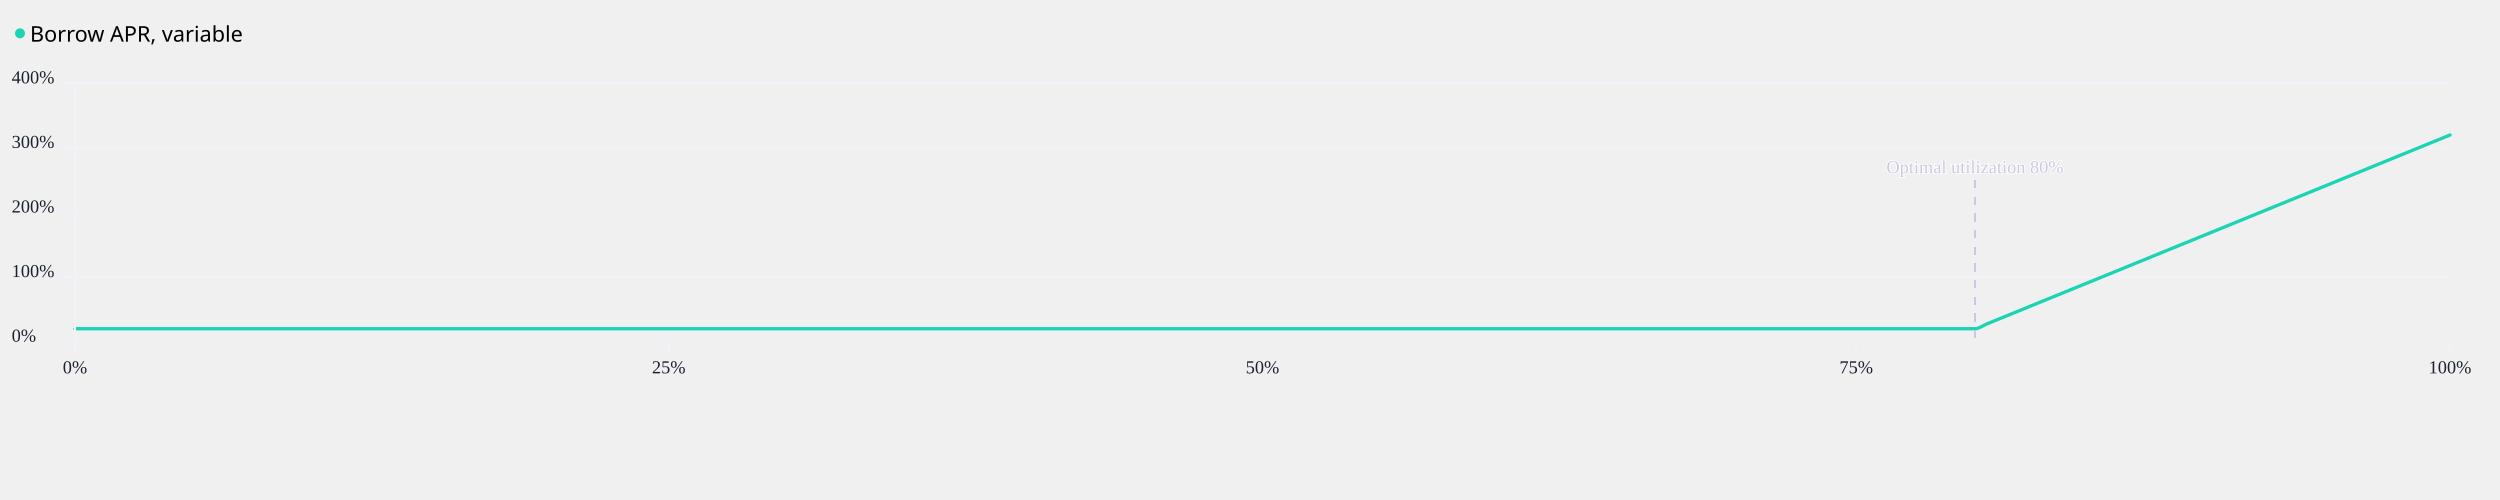
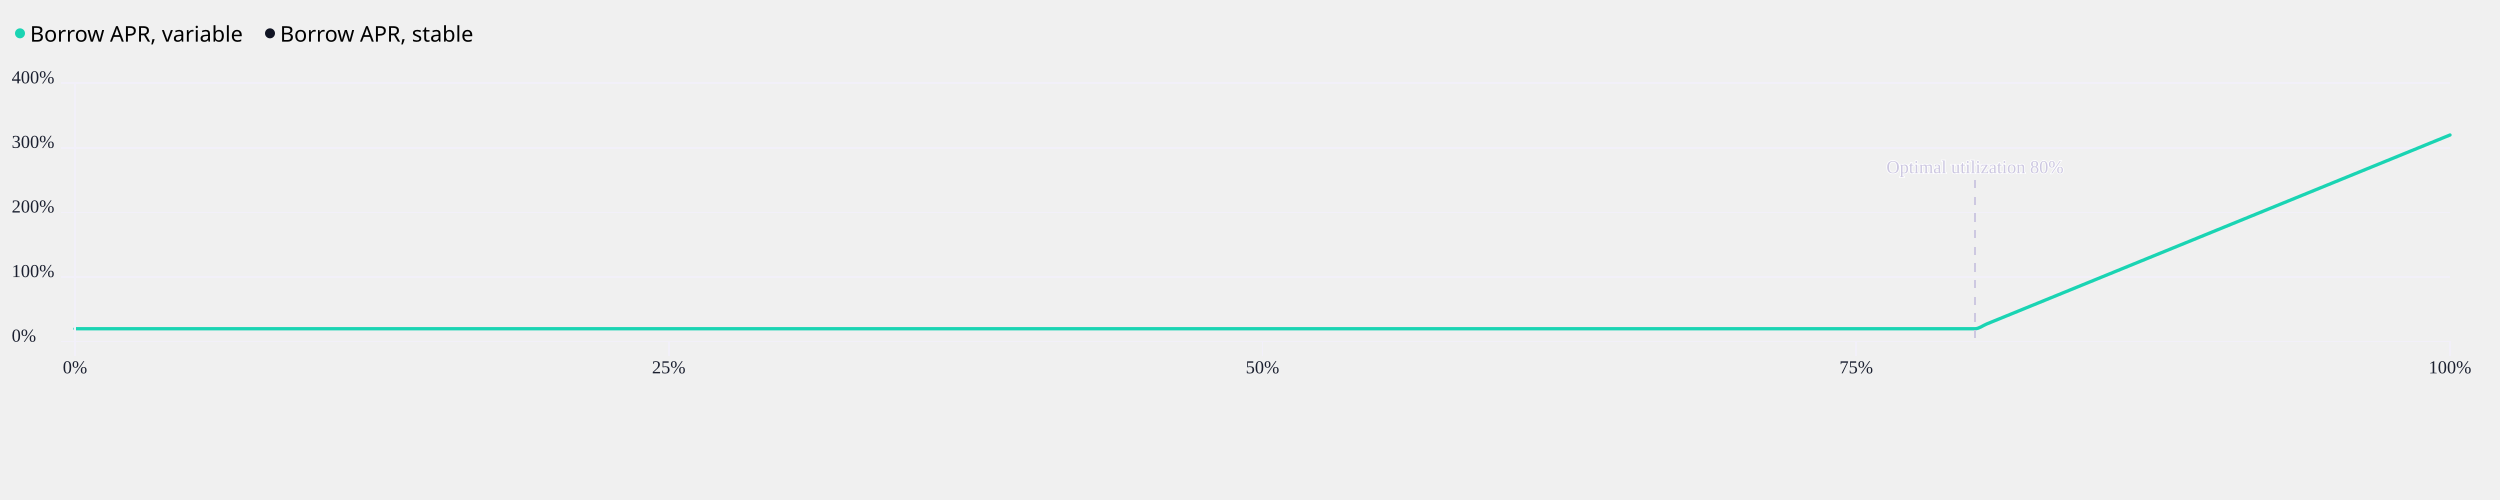
<svg xmlns="http://www.w3.org/2000/svg" style="background: white;" width="1500" height="300">
  <g style="color: black; font-size: 13px; font-family: sans-serif; transform: translate(18px, 25px);">
    <g>
      <circle r="3" cx="-6" cy="-5" style="fill: #1AD4B3" />
      <text>Borrow APR, variable</text>
+     </g>
+     <g style="transform: translateX(150px);">
+       <circle r="3" cx="-6" cy="-5" style="fill: #101423" />
+       <text>Borrow APR, stable</text>
    </g>
  </g>
  <g class="visx-group" transform="translate(45, 50)">
    <g class="visx-group visx-rows" transform="translate(0, 0)">
      <line class="visx-line" x1="0" y1="155" x2="1425" y2="155" fill="transparent" shape-rendering="crispEdges" stroke="#F2F0F9" stroke-width="1" pointer-events="none" />
      <line class="visx-line" x1="0" y1="116.25" x2="1425" y2="116.25" fill="transparent" shape-rendering="crispEdges" stroke="#F2F0F9" stroke-width="1" pointer-events="none" />
      <line class="visx-line" x1="0" y1="77.5" x2="1425" y2="77.5" fill="transparent" shape-rendering="crispEdges" stroke="#F2F0F9" stroke-width="1" pointer-events="none" />
      <line class="visx-line" x1="0" y1="38.75" x2="1425" y2="38.75" fill="transparent" shape-rendering="crispEdges" stroke="#F2F0F9" stroke-width="1" pointer-events="none" />
      <line class="visx-line" x1="0" y1="0" x2="1425" y2="0" fill="transparent" shape-rendering="crispEdges" stroke="#F2F0F9" stroke-width="1" pointer-events="none" />
    </g>
-     <path class="visx-linepath" d="M0,147.25C2.375,147.25,4.75,147.25,7.125,147.25C9.5,147.25,11.875,147.25,14.25,147.25C16.625,147.25,19,147.25,21.375,147.25C23.75,147.25,26.125,147.25,28.5,147.25C30.875,147.25,33.25,147.25,35.625,147.25C38,147.25,40.375,147.25,42.75,147.25C45.125,147.25,47.5,147.25,49.875,147.25C52.25,147.25,54.625,147.25,57,147.25C59.375,147.25,61.75,147.25,64.125,147.25C66.5,147.25,68.875,147.25,71.25,147.25C73.625,147.25,76,147.25,78.375,147.25C80.75,147.25,83.125,147.25,85.5,147.25C87.875,147.25,90.25,147.25,92.625,147.25C95,147.25,97.375,147.25,99.75,147.25C102.125,147.25,104.5,147.25,106.875,147.25C109.25,147.25,111.625,147.25,114,147.25C116.375,147.25,118.75,147.25,121.125,147.25C123.5,147.25,125.875,147.25,128.25,147.25C130.625,147.25,133,147.25,135.375,147.25C137.75,147.25,140.125,147.25,142.5,147.25C144.875,147.25,147.25,147.25,149.625,147.25C152,147.25,154.375,147.25,156.75,147.25C159.125,147.25,161.5,147.25,163.875,147.25C166.25,147.25,168.625,147.25,171,147.25C173.375,147.25,175.75,147.25,178.125,147.25C180.5,147.25,182.875,147.25,185.25,147.25C187.625,147.25,190,147.25,192.375,147.25C194.75,147.25,197.125,147.25,199.5,147.25C201.875,147.25,204.25,147.25,206.625,147.25C209,147.25,211.375,147.25,213.75,147.25C216.125,147.25,218.5,147.25,220.875,147.25C223.25,147.25,225.625,147.25,228,147.25C230.375,147.25,232.75,147.25,235.125,147.25C237.5,147.25,239.875,147.25,242.25,147.25C244.625,147.25,247,147.25,249.375,147.25C251.75,147.25,254.125,147.25,256.5,147.25C258.875,147.25,261.25,147.25,263.625,147.25C266,147.25,268.375,147.25,270.75,147.25C273.125,147.25,275.5,147.25,277.875,147.25C280.25,147.25,282.625,147.25,285,147.25C287.375,147.25,289.75,147.25,292.125,147.25C294.5,147.25,296.875,147.25,299.25,147.25C301.625,147.25,304,147.25,306.375,147.25C308.75,147.25,311.125,147.25,313.5,147.25C315.875,147.25,318.25,147.25,320.625,147.25C323,147.25,325.375,147.25,327.75,147.25C330.125,147.25,332.5,147.25,334.875,147.25C337.25,147.25,339.625,147.25,342,147.25C344.375,147.25,346.75,147.25,349.125,147.25C351.5,147.25,353.875,147.25,356.25,147.25C358.625,147.25,361,147.25,363.375,147.25C365.75,147.25,368.125,147.25,370.5,147.25C372.875,147.25,375.25,147.25,377.625,147.25C380,147.25,382.375,147.25,384.75,147.25C387.125,147.25,389.5,147.25,391.875,147.25C394.25,147.25,396.625,147.25,399,147.25C401.375,147.25,403.75,147.25,406.125,147.25C408.5,147.25,410.875,147.25,413.25,147.25C415.625,147.25,418,147.25,420.375,147.25C422.75,147.25,425.125,147.25,427.5,147.25C429.875,147.25,432.25,147.25,434.625,147.25C437,147.25,439.375,147.25,441.75,147.25C444.125,147.25,446.5,147.25,448.875,147.25C451.25,147.25,453.625,147.25,456,147.25C458.375,147.25,460.75,147.25,463.125,147.25C465.5,147.25,467.875,147.25,470.25,147.25C472.625,147.25,475,147.25,477.375,147.25C479.75,147.25,482.125,147.25,484.5,147.25C486.875,147.25,489.25,147.25,491.625,147.25C494,147.25,496.375,147.25,498.75,147.25C501.125,147.25,503.5,147.25,505.875,147.25C508.25,147.25,510.625,147.25,513,147.25C515.375,147.25,517.75,147.25,520.125,147.25C522.5,147.25,524.875,147.25,527.25,147.25C529.625,147.25,532,147.25,534.375,147.25C536.75,147.25,539.125,147.25,541.5,147.25C543.875,147.25,546.25,147.25,548.625,147.25C551,147.25,553.375,147.25,555.75,147.25C558.125,147.25,560.5,147.25,562.875,147.25C565.25,147.25,567.625,147.25,570,147.25C572.375,147.25,574.75,147.25,577.125,147.25C579.5,147.25,581.875,147.25,584.25,147.25C586.625,147.25,589,147.25,591.375,147.25C593.75,147.25,596.125,147.25,598.5,147.25C600.875,147.25,603.25,147.25,605.625,147.25C608,147.25,610.375,147.25,612.75,147.25C615.125,147.25,617.5,147.25,619.875,147.25C622.25,147.25,624.625,147.25,627,147.25C629.375,147.25,631.75,147.25,634.125,147.25C636.5,147.25,638.875,147.25,641.25,147.25C643.625,147.25,646,147.25,648.375,147.25C650.75,147.25,653.125,147.25,655.5,147.25C657.875,147.25,660.25,147.25,662.625,147.25C665,147.25,667.375,147.25,669.75,147.25C672.125,147.25,674.5,147.25,676.875,147.25C679.25,147.25,681.625,147.25,684,147.25C686.375,147.25,688.75,147.25,691.125,147.25C693.5,147.25,695.875,147.25,698.25,147.25C700.625,147.25,703,147.25,705.375,147.25C707.75,147.25,710.125,147.25,712.5,147.25C714.875,147.25,717.25,147.25,719.625,147.25C722,147.25,724.375,147.25,726.75,147.25C729.125,147.25,731.5,147.25,733.875,147.25C736.25,147.25,738.625,147.25,741,147.25C743.375,147.25,745.75,147.25,748.125,147.25C750.5,147.25,752.875,147.25,755.25,147.25C757.625,147.25,760,147.25,762.375,147.25C764.75,147.25,767.125,147.25,769.5,147.25C771.875,147.25,774.25,147.25,776.625,147.25C779,147.25,781.375,147.25,783.75,147.25C786.125,147.25,788.5,147.25,790.875,147.25C793.25,147.25,795.625,147.25,798,147.25C800.375,147.25,802.75,147.25,805.125,147.25C807.5,147.25,809.875,147.25,812.25,147.25C814.625,147.25,817,147.25,819.375,147.25C821.75,147.25,824.125,147.25,826.5,147.25C828.875,147.25,831.25,147.25,833.625,147.25C836,147.25,838.375,147.25,840.75,147.25C843.125,147.25,845.5,147.25,847.875,147.25C850.25,147.25,852.625,147.25,855,147.25C857.375,147.25,859.75,147.25,862.125,147.25C864.5,147.25,866.875,147.25,869.25,147.25C871.625,147.25,874,147.25,876.375,147.25C878.75,147.25,881.125,147.25,883.5,147.25C885.875,147.25,888.25,147.25,890.625,147.25C893,147.25,895.375,147.25,897.75,147.25C900.125,147.25,902.5,147.25,904.875,147.25C907.25,147.25,909.625,147.25,912,147.25C914.375,147.25,916.75,147.25,919.125,147.25C921.5,147.25,923.875,147.25,926.25,147.25C928.625,147.25,931,147.25,933.375,147.25C935.75,147.25,938.125,147.25,940.5,147.25C942.875,147.25,945.25,147.25,947.625,147.25C950,147.25,952.375,147.25,954.75,147.25C957.125,147.25,959.5,147.25,961.875,147.25C964.25,147.25,966.625,147.25,969,147.25C971.375,147.25,973.75,147.25,976.125,147.25C978.5,147.25,980.875,147.25,983.25,147.25C985.625,147.25,988,147.25,990.375,147.25C992.75,147.25,995.125,147.25,997.5,147.25C999.875,147.25,1002.25,147.25,1004.625,147.25C1007,147.25,1009.375,147.25,1011.75,147.25C1014.125,147.25,1016.5,147.25,1018.875,147.25C1021.25,147.25,1023.625,147.25,1026,147.25C1028.375,147.25,1030.75,147.25,1033.125,147.25C1035.5,147.25,1037.875,147.25,1040.25,147.25C1042.625,147.25,1045,147.25,1047.375,147.25C1049.75,147.25,1052.125,147.25,1054.5,147.25C1056.875,147.25,1059.25,147.25,1061.625,147.25C1064,147.25,1066.375,147.25,1068.75,147.25C1071.125,147.25,1073.5,147.25,1075.875,147.25C1078.25,147.25,1080.625,147.25,1083,147.25C1085.375,147.25,1087.75,147.25,1090.125,147.25C1092.5,147.25,1094.875,147.25,1097.25,147.25C1099.625,147.25,1102,147.25,1104.375,147.25C1106.75,147.25,1109.125,147.25,1111.5,147.25C1113.875,147.25,1116.25,147.25,1118.625,147.25C1121,147.25,1123.375,147.25,1125.75,147.25C1128.125,147.25,1130.5,147.25,1132.875,147.25C1135.25,147.25,1137.625,147.25,1140,147.25C1142.375,147.25,1144.75,145.313,1147.125,144.344C1149.5,143.375,1151.875,142.406,1154.25,141.438C1156.625,140.469,1159,139.5,1161.375,138.531C1163.75,137.563,1166.125,136.594,1168.5,135.625C1170.875,134.656,1173.25,133.688,1175.625,132.719C1178,131.75,1180.375,130.781,1182.75,129.813C1185.125,128.844,1187.5,127.875,1189.875,126.906C1192.25,125.938,1194.625,124.969,1197,124C1199.375,123.031,1201.75,122.063,1204.125,121.094C1206.5,120.125,1208.875,119.156,1211.25,118.188C1213.625,117.219,1216,116.25,1218.375,115.281C1220.75,114.313,1223.125,113.344,1225.5,112.375C1227.875,111.406,1230.25,110.438,1232.625,109.469C1235,108.5,1237.375,107.531,1239.75,106.563C1242.125,105.594,1244.5,104.625,1246.875,103.656C1249.25,102.688,1251.625,101.719,1254,100.75C1256.375,99.781,1258.75,98.813,1261.125,97.844C1263.5,96.875,1265.875,95.906,1268.25,94.938C1270.625,93.969,1273,93,1275.375,92.031C1277.75,91.063,1280.125,90.094,1282.5,89.125C1284.875,88.156,1287.25,87.188,1289.625,86.219C1292,85.25,1294.375,84.281,1296.75,83.313C1299.125,82.344,1301.5,81.375,1303.875,80.406C1306.25,79.438,1308.625,78.469,1311,77.5C1313.375,76.531,1315.75,75.563,1318.125,74.594C1320.5,73.625,1322.875,72.656,1325.25,71.688C1327.625,70.719,1330,69.75,1332.375,68.781C1334.75,67.813,1337.125,66.844,1339.5,65.875C1341.875,64.906,1344.25,63.938,1346.625,62.969C1349,62,1351.375,61.031,1353.75,60.063C1356.125,59.094,1358.5,58.125,1360.875,57.156C1363.25,56.188,1365.625,55.219,1368,54.25C1370.375,53.281,1372.75,52.313,1375.125,51.344C1377.5,50.375,1379.875,49.406,1382.25,48.438C1384.625,47.469,1387,46.5,1389.375,45.531C1391.75,44.562,1394.125,43.594,1396.5,42.625C1398.875,41.656,1401.25,40.688,1403.625,39.719C1406,38.75,1408.375,37.781,1410.75,36.813C1413.125,35.844,1415.5,34.875,1417.875,33.906C1420.25,32.938,1422.625,31.969,1425,31" fill="transparent" stroke-linecap="round" stroke="#1AD4B3" stroke-width="2" />
+     <path class="visx-linepath" d="M0,147.25C2.375,147.25,4.75,147.25,7.125,147.25C9.5,147.25,11.875,147.25,14.25,147.25C16.625,147.25,19,147.25,21.375,147.25C23.75,147.25,26.125,147.25,28.5,147.25C30.875,147.25,33.25,147.25,35.625,147.25C38,147.25,40.375,147.25,42.75,147.25C45.125,147.25,47.5,147.25,49.875,147.25C52.25,147.25,54.625,147.25,57,147.25C59.375,147.25,61.75,147.25,64.125,147.25C66.5,147.25,68.875,147.25,71.25,147.25C73.625,147.25,76,147.25,78.375,147.25C80.75,147.25,83.125,147.25,85.5,147.25C87.875,147.25,90.25,147.25,92.625,147.25C95,147.25,97.375,147.25,99.75,147.25C102.125,147.25,104.5,147.25,106.875,147.25C109.25,147.25,111.625,147.25,114,147.25C116.375,147.25,118.75,147.25,121.125,147.25C123.5,147.25,125.875,147.25,128.25,147.25C130.625,147.25,133,147.25,135.375,147.25C137.75,147.25,140.125,147.25,142.5,147.25C144.875,147.25,147.25,147.25,149.625,147.25C152,147.25,154.375,147.25,156.75,147.25C159.125,147.25,161.5,147.25,163.875,147.25C166.25,147.25,168.625,147.25,171,147.25C173.375,147.25,175.75,147.25,178.125,147.25C180.5,147.25,182.875,147.25,185.25,147.25C187.625,147.25,190,147.25,192.375,147.25C194.75,147.25,197.125,147.25,199.5,147.25C201.875,147.25,204.25,147.25,206.625,147.25C209,147.25,211.375,147.25,213.75,147.25C216.125,147.25,218.5,147.25,220.875,147.25C223.25,147.25,225.625,147.25,228,147.25C230.375,147.25,232.75,147.25,235.125,147.25C237.5,147.25,239.875,147.25,242.25,147.25C244.625,147.25,247,147.25,249.375,147.25C251.75,147.25,254.125,147.25,256.5,147.25C258.875,147.25,261.25,147.25,263.625,147.25C266,147.25,268.375,147.25,270.75,147.25C273.125,147.25,275.5,147.25,277.875,147.25C280.25,147.25,282.625,147.25,285,147.25C287.375,147.25,289.75,147.25,292.125,147.25C294.5,147.25,296.875,147.25,299.25,147.25C301.625,147.25,304,147.25,306.375,147.25C308.75,147.25,311.125,147.25,313.5,147.25C315.875,147.25,318.25,147.25,320.625,147.25C323,147.25,325.375,147.25,327.75,147.25C330.125,147.25,332.5,147.25,334.875,147.25C337.25,147.25,339.625,147.25,342,147.25C344.375,147.25,346.75,147.25,349.125,147.25C351.5,147.25,353.875,147.25,356.25,147.25C358.625,147.25,361,147.25,363.375,147.25C365.75,147.25,368.125,147.25,370.5,147.25C372.875,147.25,375.25,147.25,377.625,147.25C380,147.25,382.375,147.25,384.75,147.25C387.125,147.25,389.5,147.25,391.875,147.25C394.25,147.25,396.625,147.25,399,147.25C401.375,147.25,403.75,147.25,406.125,147.25C408.5,147.25,410.875,147.25,413.25,147.25C415.625,147.25,418,147.25,420.375,147.25C422.75,147.25,425.125,147.25,427.5,147.25C429.875,147.25,432.25,147.25,434.625,147.25C437,147.25,439.375,147.25,441.75,147.25C444.125,147.25,446.5,147.25,448.875,147.25C451.25,147.25,453.625,147.25,456,147.25C458.375,147.25,460.75,147.25,463.125,147.25C465.5,147.25,467.875,147.25,470.25,147.25C472.625,147.25,475,147.25,477.375,147.25C479.75,147.25,482.125,147.25,484.5,147.25C486.875,147.25,489.25,147.25,491.625,147.25C494,147.25,496.375,147.25,498.75,147.25C501.125,147.25,503.5,147.25,505.875,147.25C508.25,147.25,510.625,147.25,513,147.25C515.375,147.25,517.75,147.25,520.125,147.25C522.5,147.25,524.875,147.25,527.25,147.25C529.625,147.25,532,147.25,534.375,147.25C536.75,147.25,539.125,147.25,541.5,147.25C543.875,147.25,546.25,147.25,548.625,147.25C551,147.25,553.375,147.25,555.75,147.25C558.125,147.25,560.5,147.25,562.875,147.25C565.25,147.25,567.625,147.25,570,147.25C572.375,147.25,574.75,147.25,577.125,147.25C579.5,147.25,581.875,147.25,584.25,147.25C586.625,147.25,589,147.25,591.375,147.25C593.75,147.25,596.125,147.25,598.5,147.25C600.875,147.25,603.25,147.25,605.625,147.25C608,147.25,610.375,147.25,612.75,147.25C615.125,147.25,617.5,147.25,619.875,147.25C622.25,147.25,624.625,147.25,627,147.25C629.375,147.25,631.75,147.25,634.125,147.25C636.5,147.25,638.875,147.25,641.25,147.25C643.625,147.25,646,147.25,648.375,147.25C650.75,147.25,653.125,147.25,655.5,147.25C657.875,147.25,660.25,147.25,662.625,147.25C665,147.25,667.375,147.25,669.75,147.25C672.125,147.25,674.5,147.25,676.875,147.25C679.25,147.25,681.625,147.25,684,147.25C686.375,147.25,688.75,147.25,691.125,147.25C693.5,147.25,695.875,147.25,698.25,147.25C700.625,147.25,703,147.25,705.375,147.25C707.75,147.25,710.125,147.25,712.5,147.25C714.875,147.25,717.25,147.25,719.625,147.25C722,147.25,724.375,147.25,726.75,147.25C729.125,147.25,731.5,147.25,733.875,147.25C736.25,147.25,738.625,147.25,741,147.25C743.375,147.25,745.75,147.25,748.125,147.25C750.5,147.25,752.875,147.25,755.25,147.25C757.625,147.25,760,147.25,762.375,147.25C764.75,147.25,767.125,147.25,769.5,147.25C771.875,147.25,774.25,147.25,776.625,147.25C779,147.25,781.375,147.25,783.75,147.25C786.125,147.25,788.5,147.25,790.875,147.25C793.25,147.25,795.625,147.25,798,147.25C800.375,147.25,802.75,147.25,805.125,147.25C807.5,147.25,809.875,147.25,812.25,147.25C814.625,147.25,817,147.25,819.375,147.25C821.75,147.25,824.125,147.25,826.5,147.25C828.875,147.25,831.25,147.25,833.625,147.25C836,147.25,838.375,147.25,840.75,147.25C843.125,147.25,845.5,147.25,847.875,147.25C850.25,147.25,852.625,147.25,855,147.25C857.375,147.25,859.75,147.25,862.125,147.25C864.5,147.25,866.875,147.25,869.25,147.25C871.625,147.25,874,147.25,876.375,147.25C878.75,147.25,881.125,147.25,883.5,147.25C885.875,147.25,888.25,147.25,890.625,147.25C893,147.25,895.375,147.25,897.75,147.25C900.125,147.25,902.5,147.25,904.875,147.25C907.25,147.25,909.625,147.25,912,147.25C914.375,147.25,916.75,147.25,919.125,147.25C921.5,147.25,923.875,147.25,926.25,147.25C928.625,147.25,931,147.25,933.375,147.25C935.75,147.25,938.125,147.25,940.5,147.25C942.875,147.25,945.25,147.25,947.625,147.25C950,147.25,952.375,147.25,954.75,147.25C957.125,147.25,959.5,147.25,961.875,147.25C964.25,147.25,966.625,147.25,969,147.25C971.375,147.25,973.75,147.25,976.125,147.25C978.5,147.25,980.875,147.25,983.25,147.25C985.625,147.25,988,147.25,990.375,147.25C992.75,147.25,995.125,147.25,997.5,147.25C999.875,147.25,1002.25,147.25,1004.625,147.25C1007,147.25,1009.375,147.25,1011.75,147.25C1014.125,147.25,1016.5,147.25,1018.875,147.25C1021.25,147.25,1023.625,147.25,1026,147.25C1028.375,147.25,1030.75,147.25,1033.125,147.25C1035.5,147.25,1037.875,147.25,1040.25,147.25C1042.625,147.25,1045,147.25,1047.375,147.25C1049.75,147.25,1052.125,147.25,1054.5,147.25C1056.875,147.25,1059.25,147.25,1061.625,147.25C1064,147.25,1066.375,147.25,1068.75,147.25C1071.125,147.25,1073.5,147.25,1075.875,147.25C1078.25,147.25,1080.625,147.25,1083,147.25C1085.375,147.25,1087.75,147.25,1090.125,147.25C1092.5,147.25,1094.875,147.25,1097.25,147.25C1099.625,147.25,1102,147.25,1104.375,147.25C1106.75,147.25,1109.125,147.25,1111.5,147.25C1113.875,147.25,1116.25,147.25,1118.625,147.25C1121,147.25,1123.375,147.25,1125.75,147.25C1128.125,147.25,1130.5,147.25,1132.875,147.25C1135.25,147.25,1137.625,147.25,1140,147.25C1142.375,147.25,1144.75,145.312,1147.125,144.344C1149.5,143.375,1151.875,142.406,1154.25,141.438C1156.625,140.469,1159,139.5,1161.375,138.531C1163.75,137.562,1166.125,136.594,1168.5,135.625C1170.875,134.656,1173.25,133.688,1175.625,132.719C1178,131.75,1180.375,130.781,1182.75,129.812C1185.125,128.844,1187.5,127.875,1189.875,126.906C1192.25,125.938,1194.625,124.969,1197,124C1199.375,123.031,1201.75,122.062,1204.125,121.094C1206.5,120.125,1208.875,119.156,1211.25,118.188C1213.625,117.219,1216,116.25,1218.375,115.281C1220.75,114.312,1223.125,113.344,1225.5,112.375C1227.875,111.406,1230.25,110.438,1232.625,109.469C1235,108.5,1237.375,107.531,1239.75,106.562C1242.125,105.594,1244.5,104.625,1246.875,103.656C1249.25,102.688,1251.625,101.719,1254,100.75C1256.375,99.781,1258.75,98.812,1261.125,97.844C1263.5,96.875,1265.875,95.906,1268.25,94.938C1270.625,93.969,1273,93,1275.375,92.031C1277.75,91.062,1280.125,90.094,1282.5,89.125C1284.875,88.156,1287.25,87.188,1289.625,86.219C1292,85.25,1294.375,84.281,1296.75,83.312C1299.125,82.344,1301.5,81.375,1303.875,80.406C1306.25,79.438,1308.625,78.469,1311,77.5C1313.375,76.531,1315.75,75.562,1318.125,74.594C1320.5,73.625,1322.875,72.656,1325.25,71.688C1327.625,70.719,1330,69.75,1332.375,68.781C1334.75,67.812,1337.125,66.844,1339.5,65.875C1341.875,64.906,1344.25,63.938,1346.625,62.969C1349,62,1351.375,61.031,1353.75,60.062C1356.125,59.094,1358.5,58.125,1360.875,57.156C1363.25,56.188,1365.625,55.219,1368,54.25C1370.375,53.281,1372.75,52.313,1375.125,51.344C1377.5,50.375,1379.875,49.406,1382.25,48.438C1384.625,47.469,1387,46.5,1389.375,45.531C1391.75,44.562,1394.125,43.594,1396.5,42.625C1398.875,41.656,1401.25,40.688,1403.625,39.719C1406,38.75,1408.375,37.781,1410.75,36.813C1413.125,35.844,1415.5,34.875,1417.875,33.906C1420.25,32.938,1422.625,31.969,1425,31" fill="transparent" stroke-linecap="round" stroke="#1AD4B3" stroke-width="2" />
    <g class="visx-group visx-axis visx-axis-bottom" transform="translate(0, 155)">
      <g class="visx-group visx-axis-tick" transform="translate(0, 0)">
        <line class="visx-line" x1="0" y1="0" x2="0" y2="8" fill="transparent" shape-rendering="crispEdges" stroke="#F2F0F9" stroke-width="1" stroke-linecap="square" />
        <svg x="0" y="0" font-size="11" style="overflow:visible">
          <text transform="" x="0" y="19" fill="#1B2030" font-size="11" text-anchor="middle">
            <tspan x="0" dy="0em">0%</tspan>
          </text>
        </svg>
      </g>
      <g class="visx-group visx-axis-tick" transform="translate(0, 0)">
        <line class="visx-line" x1="356.25" y1="0" x2="356.25" y2="8" fill="transparent" shape-rendering="crispEdges" stroke="#F2F0F9" stroke-width="1" stroke-linecap="square" />
        <svg x="0" y="0" font-size="11" style="overflow:visible">
          <text transform="" x="356.25" y="19" fill="#1B2030" font-size="11" text-anchor="middle">
            <tspan x="356.25" dy="0em">25%</tspan>
          </text>
        </svg>
      </g>
      <g class="visx-group visx-axis-tick" transform="translate(0, 0)">
        <line class="visx-line" x1="712.5" y1="0" x2="712.5" y2="8" fill="transparent" shape-rendering="crispEdges" stroke="#F2F0F9" stroke-width="1" stroke-linecap="square" />
        <svg x="0" y="0" font-size="11" style="overflow:visible">
          <text transform="" x="712.5" y="19" fill="#1B2030" font-size="11" text-anchor="middle">
            <tspan x="712.5" dy="0em">50%</tspan>
          </text>
        </svg>
      </g>
      <g class="visx-group visx-axis-tick" transform="translate(0, 0)">
        <line class="visx-line" x1="1068.75" y1="0" x2="1068.75" y2="8" fill="transparent" shape-rendering="crispEdges" stroke="#F2F0F9" stroke-width="1" stroke-linecap="square" />
        <svg x="0" y="0" font-size="11" style="overflow:visible">
          <text transform="" x="1068.75" y="19" fill="#1B2030" font-size="11" text-anchor="middle">
            <tspan x="1068.75" dy="0em">75%</tspan>
          </text>
        </svg>
      </g>
      <g class="visx-group visx-axis-tick" transform="translate(0, 0)">
        <line class="visx-line" x1="1425" y1="0" x2="1425" y2="8" fill="transparent" shape-rendering="crispEdges" stroke="#F2F0F9" stroke-width="1" stroke-linecap="square" />
        <svg x="0" y="0" font-size="11" style="overflow:visible">
          <text transform="" x="1425" y="19" fill="#1B2030" font-size="11" text-anchor="middle">
            <tspan x="1425" dy="0em">100%</tspan>
          </text>
        </svg>
      </g>
    </g>
    <g class="visx-group visx-axis visx-axis-left" transform="translate(0, 0)">
      <g class="visx-group visx-axis-tick" transform="translate(0, 0)">
        <line class="visx-line" x1="0" y1="155" x2="-8" y2="155" fill="transparent" shape-rendering="crispEdges" stroke="#F2F0F9" stroke-width="1" stroke-linecap="square" />
        <svg x="-30" y="0" font-size="11" style="overflow:visible">
          <text transform="" x="-8" y="155" fill="#1B2030" font-size="11" text-anchor="start">
            <tspan x="-8" dy="0em">0%</tspan>
          </text>
        </svg>
      </g>
      <g class="visx-group visx-axis-tick" transform="translate(0, 0)">
        <line class="visx-line" x1="0" y1="116.25" x2="-8" y2="116.25" fill="transparent" shape-rendering="crispEdges" stroke="#F2F0F9" stroke-width="1" stroke-linecap="square" />
        <svg x="-30" y="0" font-size="11" style="overflow:visible">
          <text transform="" x="-8" y="116.25" fill="#1B2030" font-size="11" text-anchor="start">
            <tspan x="-8" dy="0em">100%</tspan>
          </text>
        </svg>
      </g>
      <g class="visx-group visx-axis-tick" transform="translate(0, 0)">
        <line class="visx-line" x1="0" y1="77.5" x2="-8" y2="77.5" fill="transparent" shape-rendering="crispEdges" stroke="#F2F0F9" stroke-width="1" stroke-linecap="square" />
        <svg x="-30" y="0" font-size="11" style="overflow:visible">
          <text transform="" x="-8" y="77.5" fill="#1B2030" font-size="11" text-anchor="start">
            <tspan x="-8" dy="0em">200%</tspan>
          </text>
        </svg>
      </g>
      <g class="visx-group visx-axis-tick" transform="translate(0, 0)">
        <line class="visx-line" x1="0" y1="38.75" x2="-8" y2="38.75" fill="transparent" shape-rendering="crispEdges" stroke="#F2F0F9" stroke-width="1" stroke-linecap="square" />
        <svg x="-30" y="0" font-size="11" style="overflow:visible">
          <text transform="" x="-8" y="38.75" fill="#1B2030" font-size="11" text-anchor="start">
            <tspan x="-8" dy="0em">300%</tspan>
          </text>
        </svg>
      </g>
      <g class="visx-group visx-axis-tick" transform="translate(0, 0)">
        <line class="visx-line" x1="0" y1="0" x2="-8" y2="0" fill="transparent" shape-rendering="crispEdges" stroke="#F2F0F9" stroke-width="1" stroke-linecap="square" />
        <svg x="-30" y="0" font-size="11" style="overflow:visible">
          <text transform="" x="-8" y="0" fill="#1B2030" font-size="11" text-anchor="start">
            <tspan x="-8" dy="0em">400%</tspan>
          </text>
        </svg>
      </g>
      <line class="visx-line visx-axis-line" x1="0" y1="155.5" x2="0" y2="0.5" fill="transparent" shape-rendering="crispEdges" stroke="#F2F0F9" stroke-width="1" />
    </g>
    <rect class="visx-bar" width="1425" height="155" fill="transparent" />
    <line class="visx-line" x1="1140" y1="58" x2="1140" y2="155" fill="transparent" shape-rendering="crispEdges" stroke="#CDC8E1" stroke-width="1" pointer-events="none" stroke-dasharray="5" />
    <svg x="0" y="0" font-size="11px" style="overflow:visible">
      <text transform="" x="1140" y="50" font-size="11px" fill="#555069" stroke="#FFFFFF" stroke-width="1px" text-anchor="middle">
        <tspan x="1140" dy="0.355em">Optimal utilization 80%</tspan>
      </text>
    </svg>
    <svg x="0" y="0" font-size="11px" style="overflow:visible">
      <text transform="" x="1140" y="50" font-size="11px" fill="#CDC8E1" text-anchor="middle">
        <tspan x="1140" dy="0.355em">Optimal utilization 80%</tspan>
      </text>
    </svg>
  </g>
</svg>
